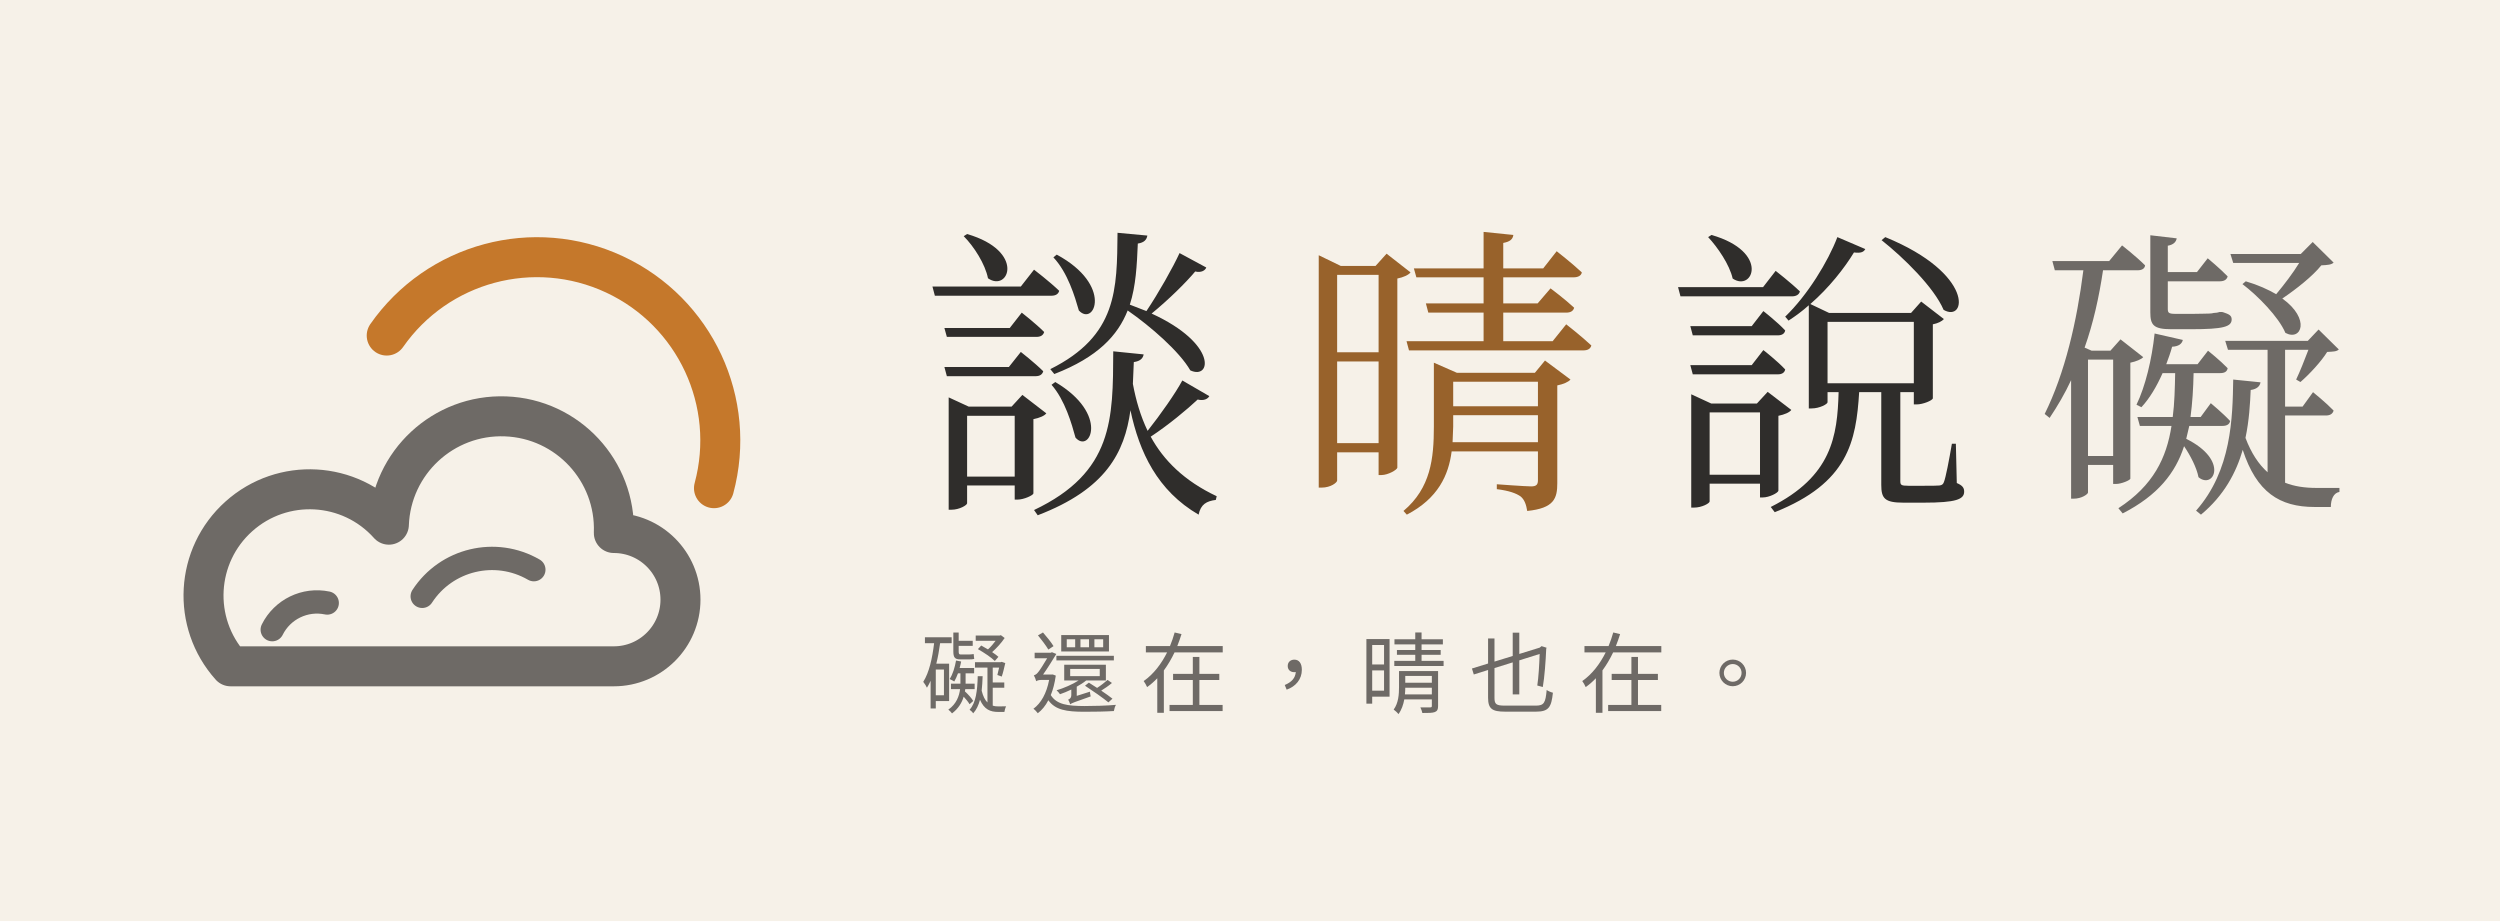
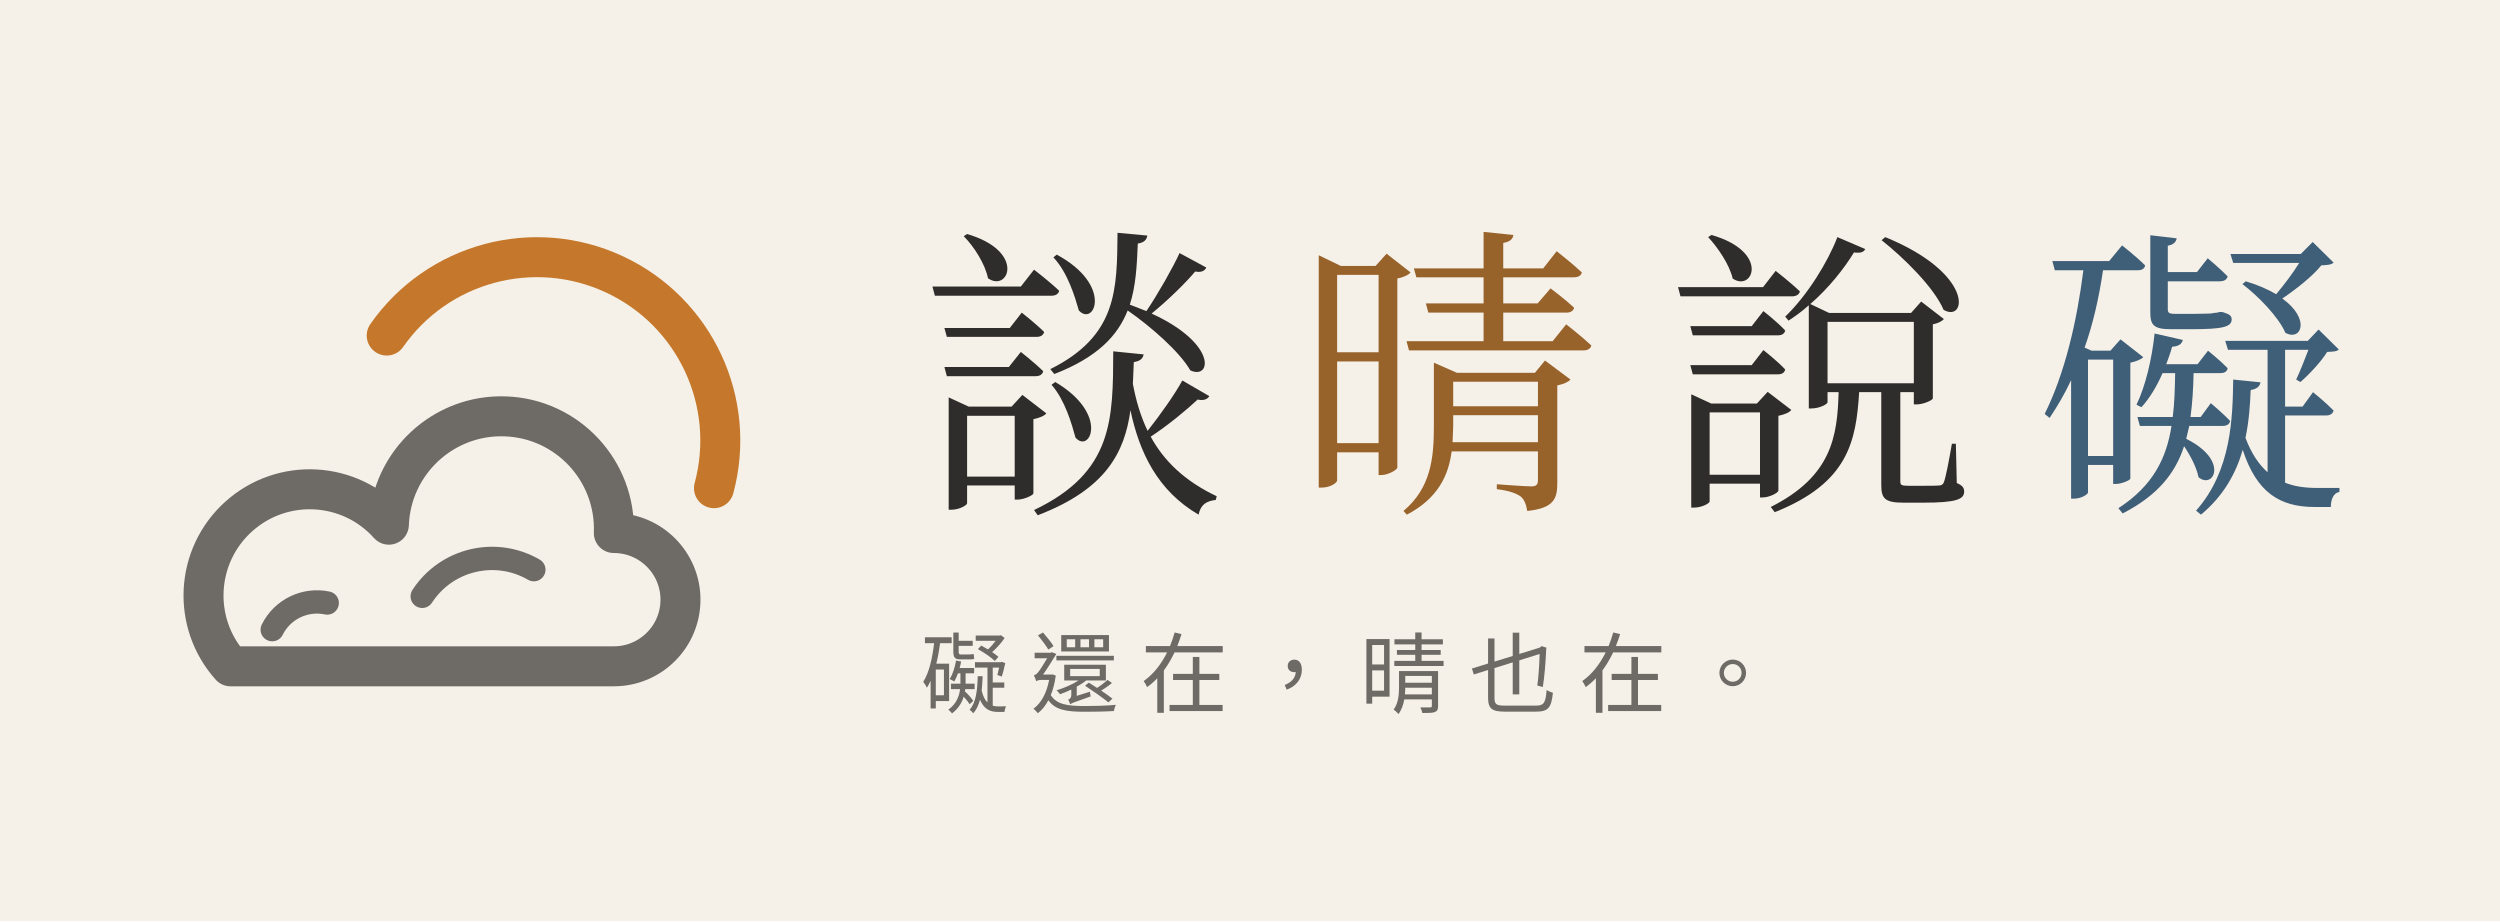
<svg xmlns="http://www.w3.org/2000/svg" width="1140" height="420" viewBox="0 0 1140 420">
  <rect width="1140" height="420" fill="#F6F1E8" />
  <g data-layer="sym">
    <g transform="translate(210 210) scale(0.7598346) translate(-18.0 3.5)">
      <g data-layer="a">
        <path d="M -120 120 H 110 A 40 40 0 0 0 110 40 A 67.5 67.5 0 0 0 -25 35 A 55 55 0 0 0 -120 120 Z" fill="none" stroke="#6E6A66" stroke-width="24" stroke-linecap="round" stroke-linejoin="round" />
        <path d="M -5 78 A 50 50 0 0 1 62 62" fill="none" stroke="#6E6A66" stroke-width="14" stroke-linecap="round" stroke-linejoin="round" opacity="1" />
        <path d="M -95 98 A 30 30 0 0 1 -62 82" fill="none" stroke="#6E6A66" stroke-width="14" stroke-linecap="round" stroke-linejoin="round" opacity="1" />
      </g>
      <g data-layer="q">
        <path d="M -26.3 -78.5 A 110 110 0 0 1 170.1 13.1" fill="none" stroke="#C5782B" stroke-width="24" stroke-linecap="round" stroke-linejoin="round" />
      </g>
    </g>
  </g>
  <g data-layer="txt">
    <text x="420.0" y="223.2" font-family="Noto Serif CJK TC" font-size="140" fill="#2F2D2B">談</text>
    <text x="590.0" y="223.2" font-family="Noto Serif CJK TC" font-size="140" fill="#98622B">晴</text>
    <text x="760.0" y="223.2" font-family="Noto Serif CJK TC" font-size="140" fill="#2F2D2B">說</text>
-     <text x="930.0" y="223.2" font-family="Noto Serif CJK TC" font-size="140" fill="#6E6A66">礙</text>
+     <text x="930.0" y="223.2" font-family="Noto Serif CJK TC" font-size="140" fill="#3F5E78">礙</text>
  </g>
  <g data-layer="sub">
    <text x="420.0" y="322" font-family="Noto Sans CJK TC" font-size="40" fill="#6E6A66">礙</text>
    <text x="470.0" y="322" font-family="Noto Sans CJK TC" font-size="40" fill="#6E6A66">還</text>
    <text x="520.0" y="322" font-family="Noto Sans CJK TC" font-size="40" fill="#6E6A66">在</text>
    <text x="570.0" y="322" font-family="Noto Sans CJK TC" font-size="40" fill="#6E6A66">，</text>
    <text x="620.0" y="322" font-family="Noto Sans CJK TC" font-size="40" fill="#6E6A66">晴</text>
    <text x="670.0" y="322" font-family="Noto Sans CJK TC" font-size="40" fill="#6E6A66">也</text>
    <text x="720.0" y="322" font-family="Noto Sans CJK TC" font-size="40" fill="#6E6A66">在</text>
    <text x="770.0" y="322" font-family="Noto Sans CJK TC" font-size="40" fill="#6E6A66">。</text>
  </g>
</svg>
